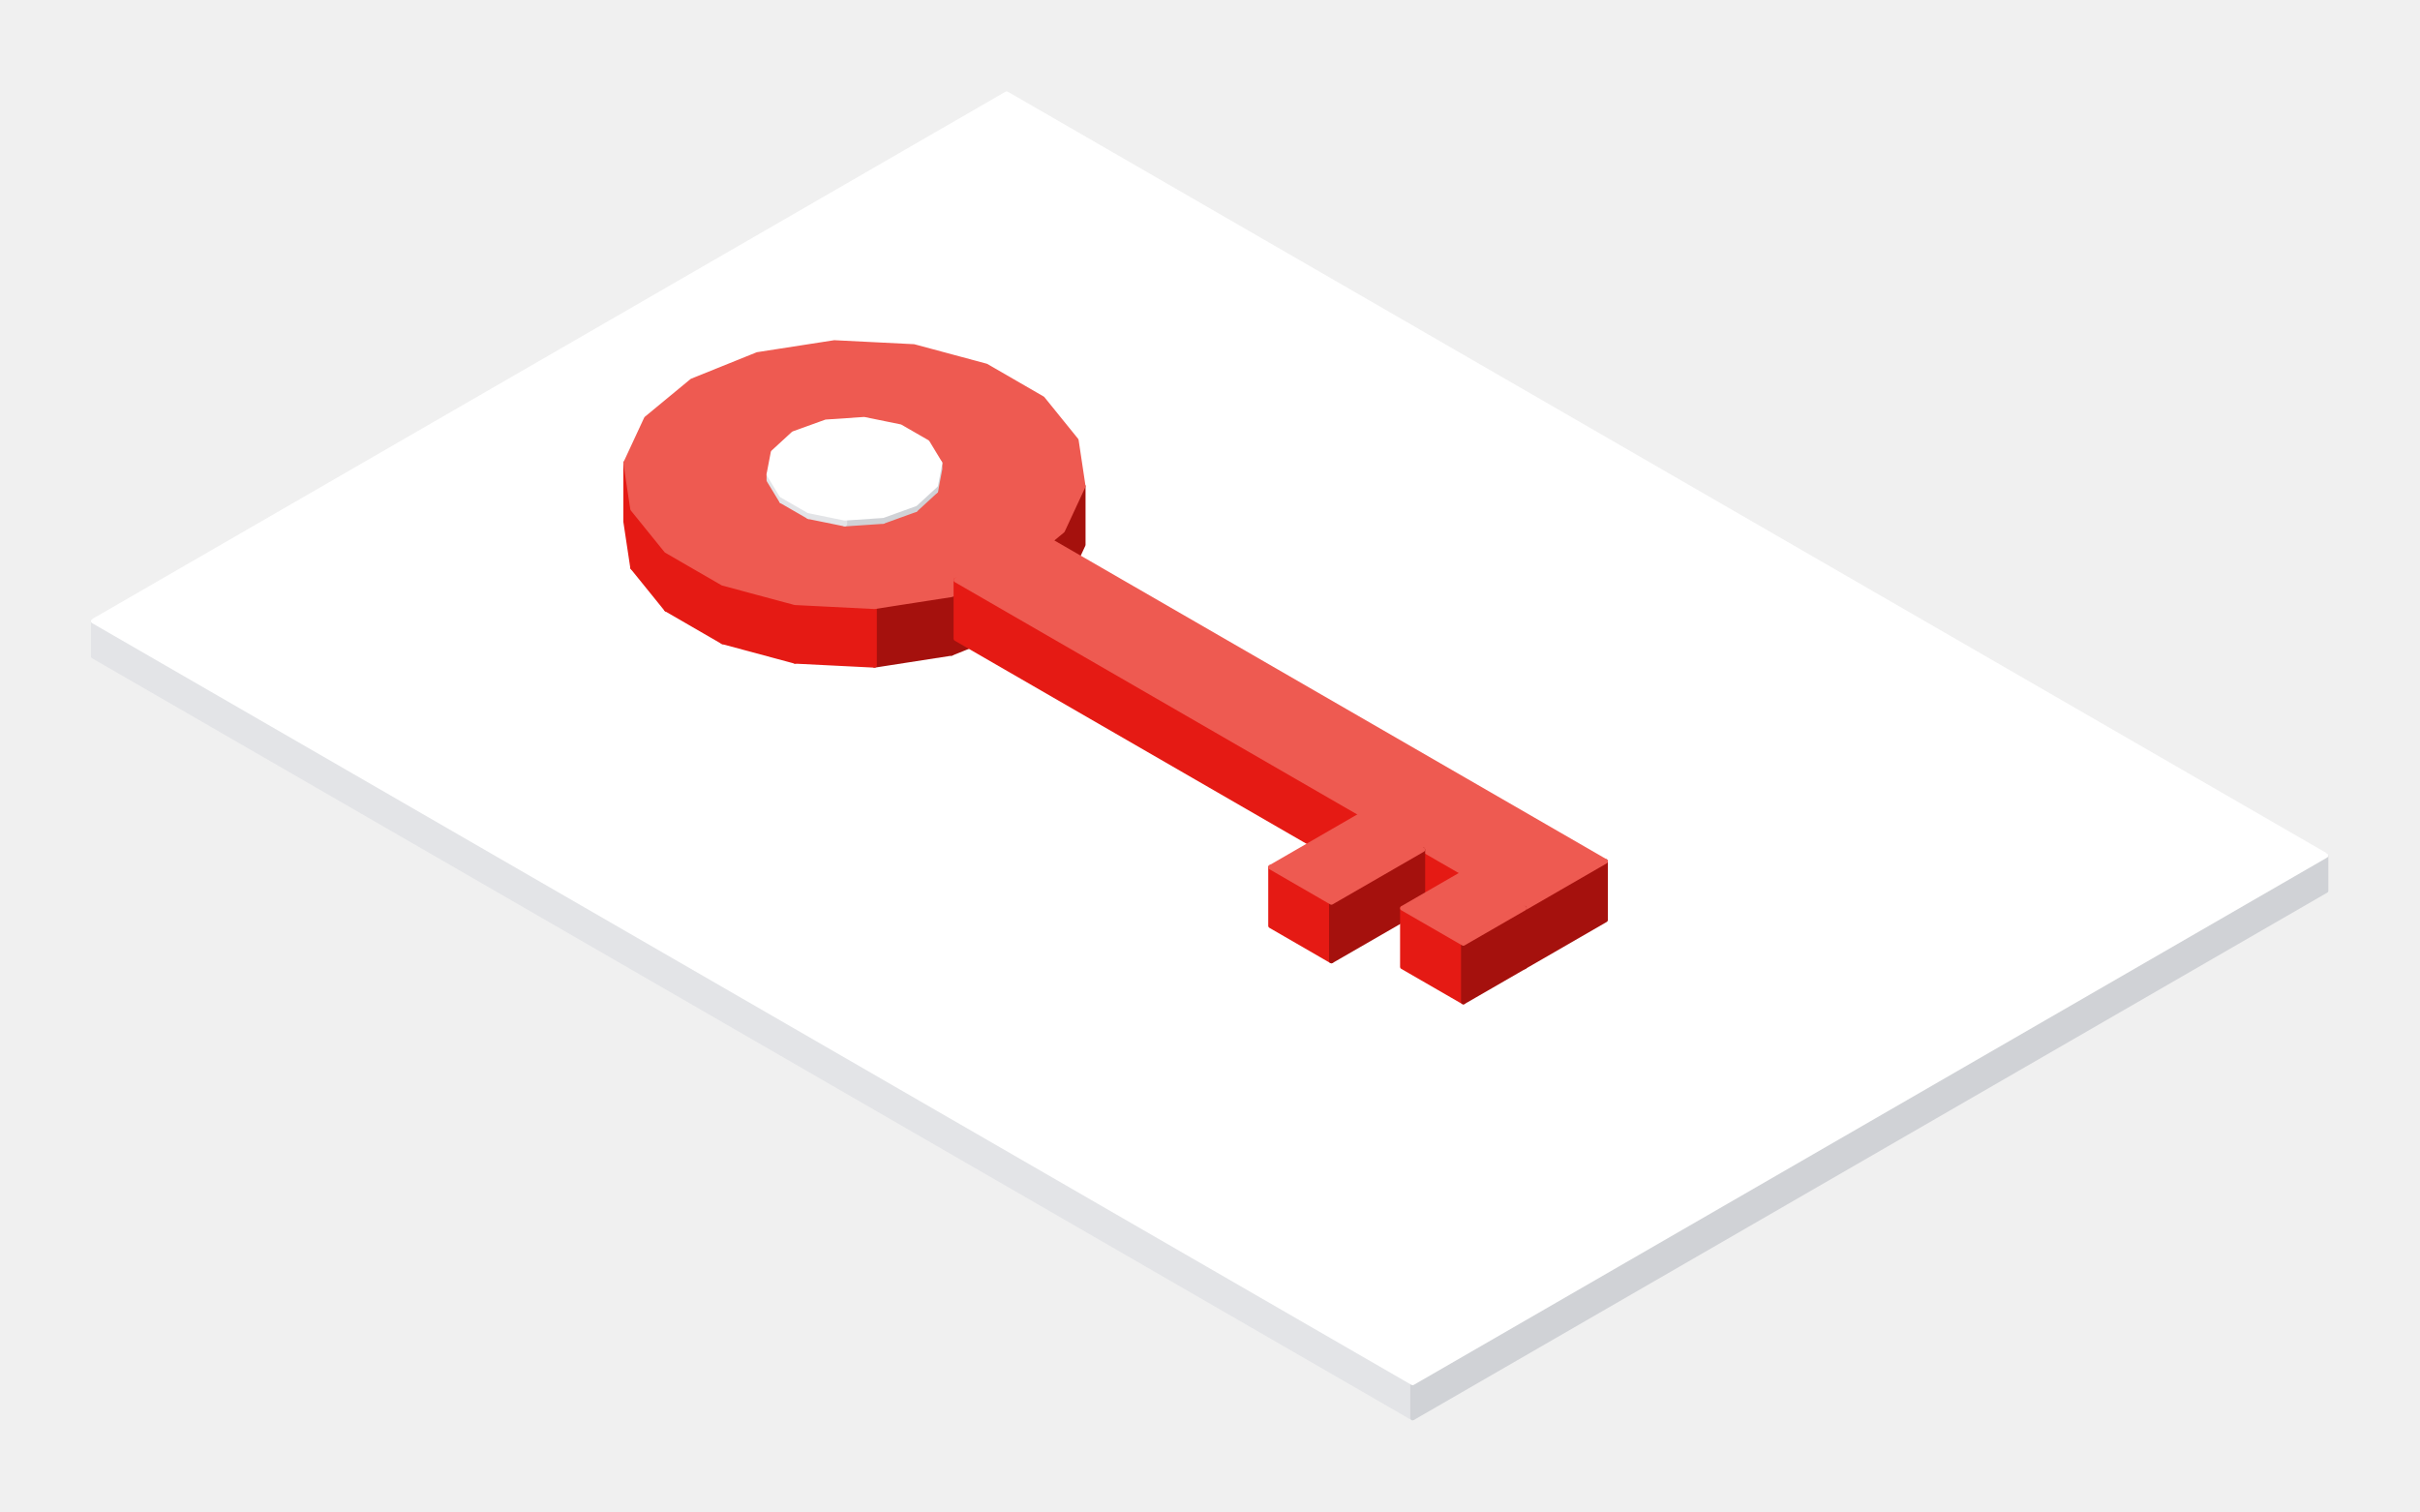
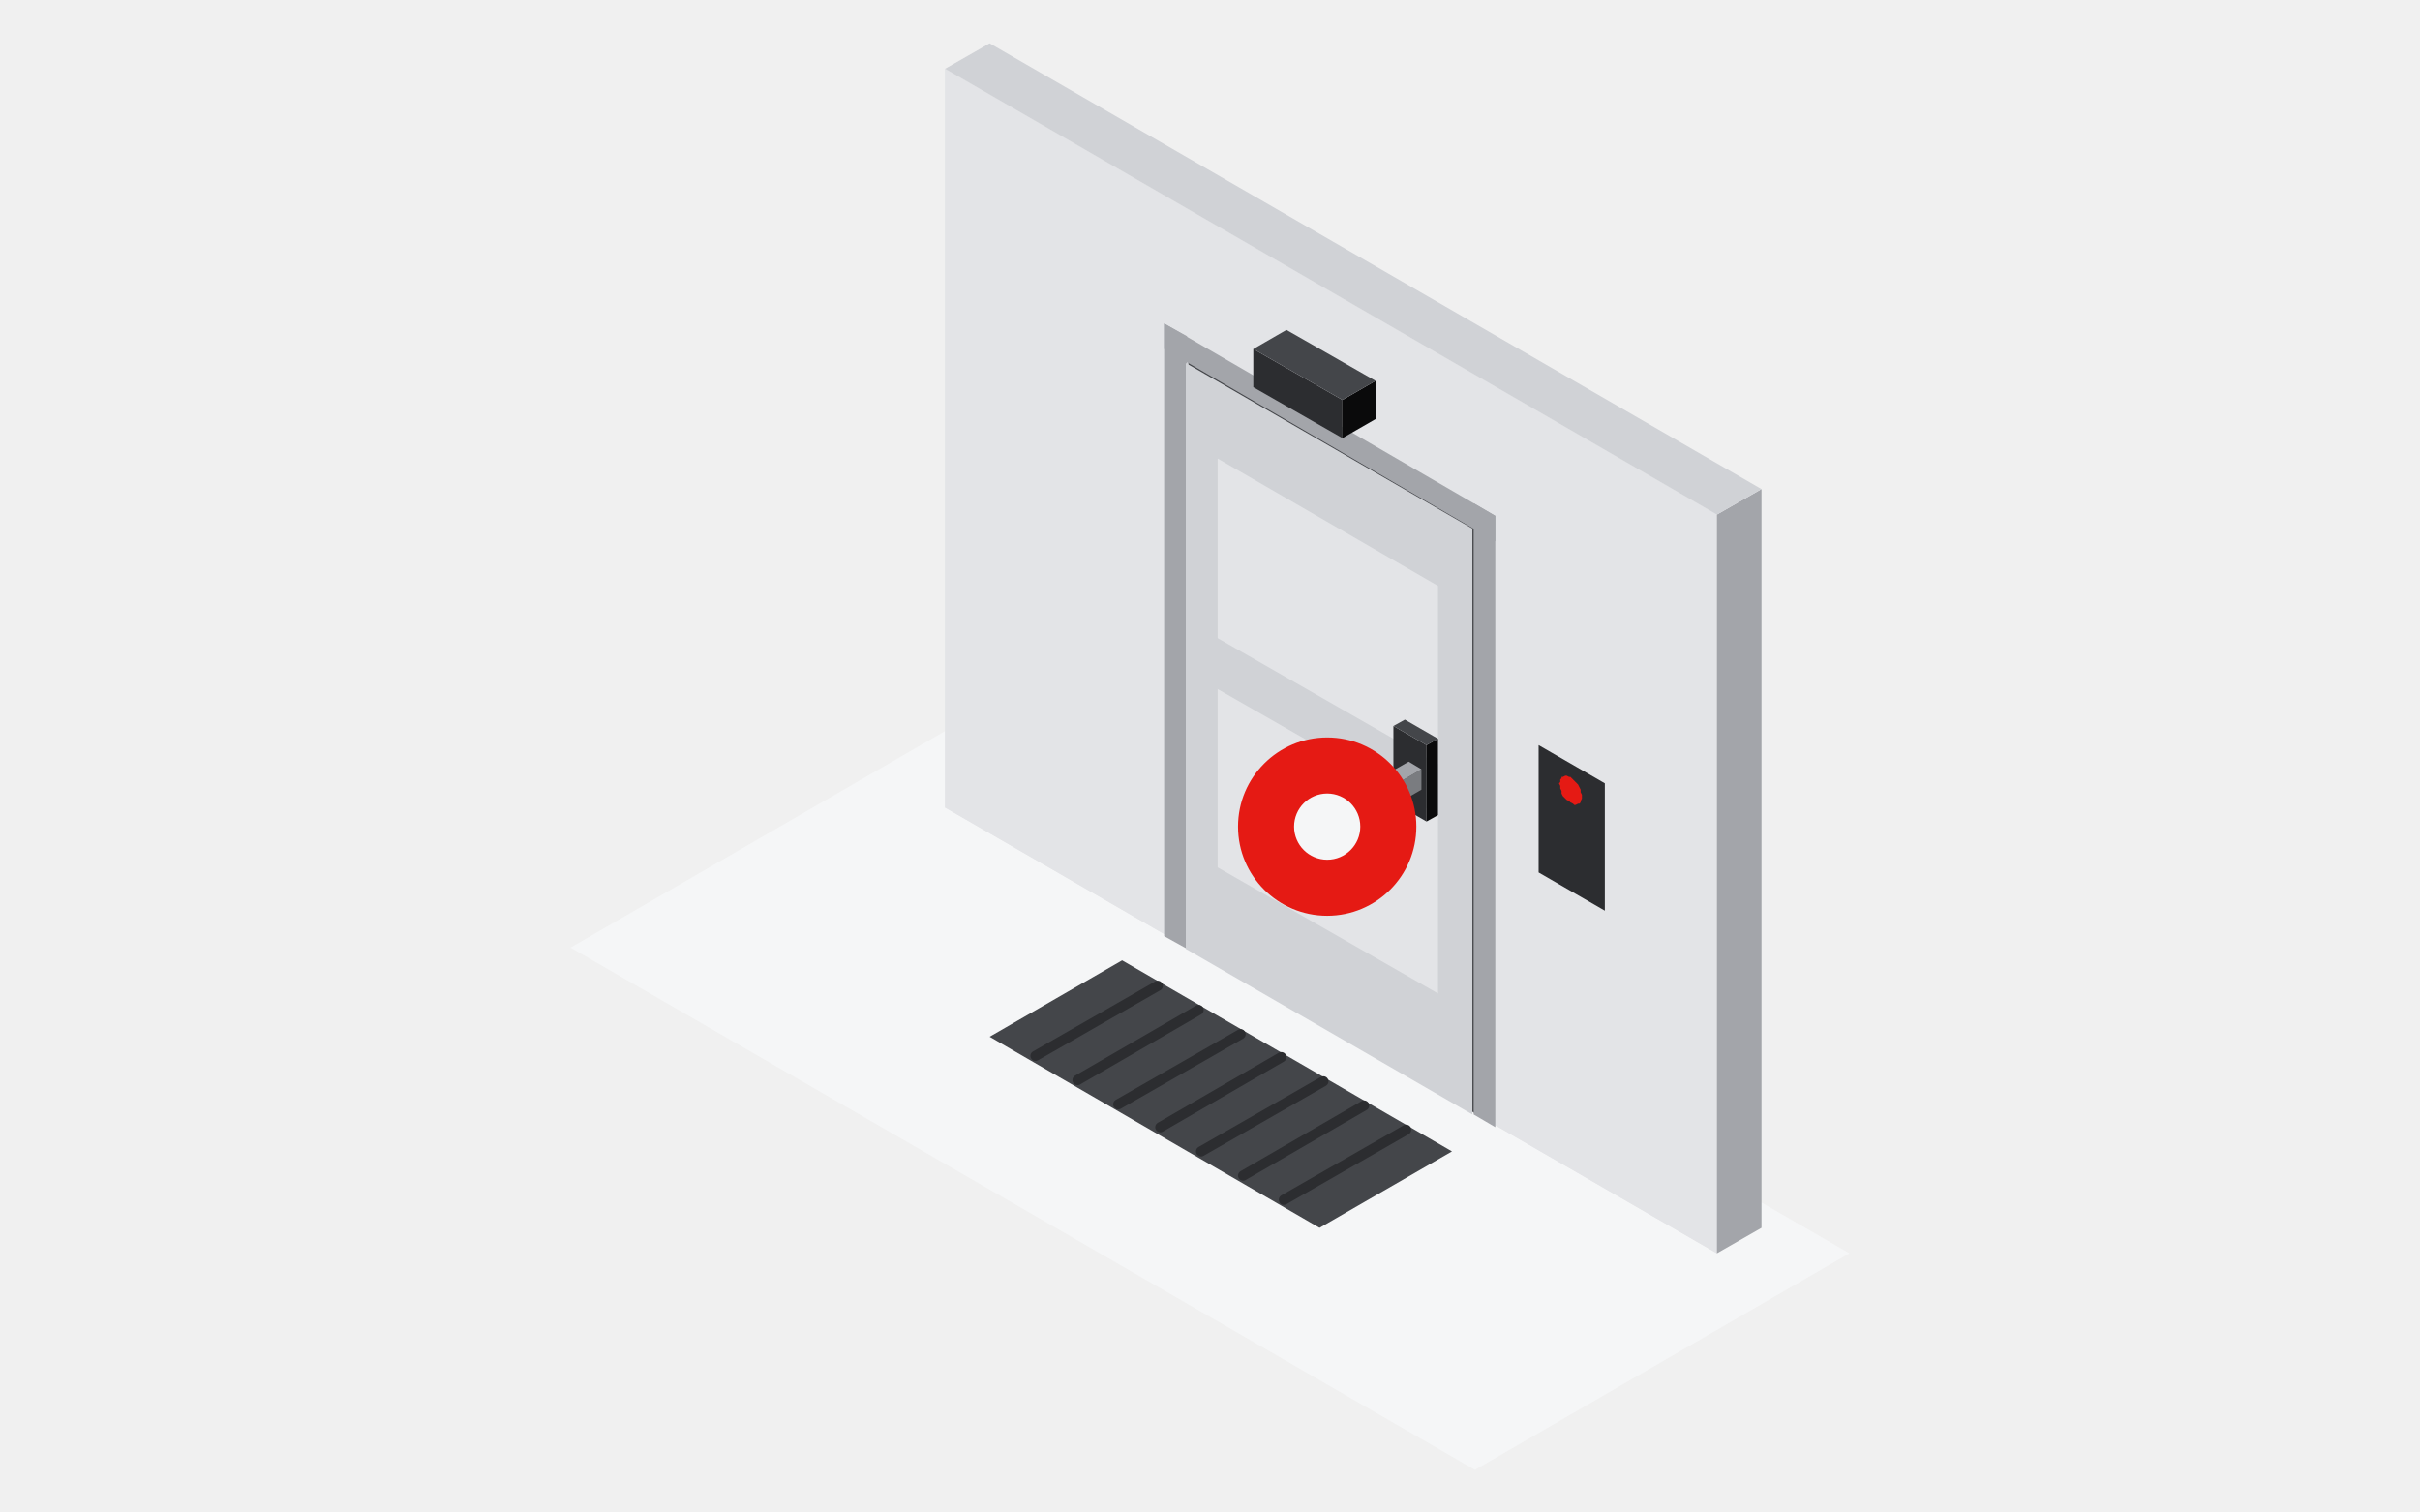
- <svg xmlns="http://www.w3.org/2000/svg" viewBox="-85.9 -8.0 206.5 129.0" preserveAspectRatio="xMidYMid meet">
-   <polygon points="-77.94,48.00 34.64,113.00 34.64,110.00 -77.94,45.00" fill="#E3E4E7" stroke="#E3E4E7" stroke-width="0.4" stroke-linejoin="round" />
-   <polygon points="112.58,68.00 34.64,113.00 34.64,110.00 112.58,65.00" fill="#D0D2D6" stroke="#D0D2D6" stroke-width="0.4" stroke-linejoin="round" />
-   <polygon points="0.00,0.00 112.58,65.00 34.64,110.00 -77.94,45.00" fill="#FFFFFF" stroke="#FFFFFF" stroke-width="0.4" stroke-linejoin="round" />
-   <polygon points="0.87,45.50 -4.71,47.75 -4.71,42.75 0.87,40.50" fill="#A5110D" stroke="#A5110D" stroke-width="0.4" stroke-linejoin="round" />
-   <polygon points="-4.71,47.75 -11.28,48.77 -11.28,43.77 -4.71,42.75" fill="#A5110D" stroke="#A5110D" stroke-width="0.4" stroke-linejoin="round" />
-   <polygon points="-11.28,48.77 -18.06,48.43 -18.06,43.43 -11.28,43.77" fill="#E51A14" stroke="#E51A14" stroke-width="0.4" stroke-linejoin="round" />
-   <polygon points="-18.06,48.43 -24.23,46.77 -24.23,41.77 -18.06,43.43" fill="#E51A14" stroke="#E51A14" stroke-width="0.4" stroke-linejoin="round" />
-   <polygon points="-24.23,46.77 -29.04,43.99 -29.04,38.99 -24.23,41.77" fill="#E51A14" stroke="#E51A14" stroke-width="0.4" stroke-linejoin="round" />
-   <polygon points="-29.04,43.99 -31.92,40.43 -31.92,35.43 -29.04,38.99" fill="#E51A14" stroke="#E51A14" stroke-width="0.4" stroke-linejoin="round" />
-   <polygon points="-31.92,40.43 -32.51,36.51 -32.51,31.51 -31.92,35.43" fill="#E51A14" stroke="#E51A14" stroke-width="0.4" stroke-linejoin="round" />
-   <polygon points="6.53,38.49 4.77,42.28 4.77,37.28 6.53,33.49" fill="#A5110D" stroke="#A5110D" stroke-width="0.4" stroke-linejoin="round" />
-   <polygon points="4.77,42.28 0.87,45.50 0.87,40.50 4.77,37.28" fill="#A5110D" stroke="#A5110D" stroke-width="0.4" stroke-linejoin="round" />
-   <polygon points="0.87,40.50 -4.71,42.75 -11.28,43.77 -18.06,43.43 -24.23,41.77 -29.04,38.99 -31.92,35.43 -32.51,31.51 -30.75,27.72 -26.85,24.50 -21.27,22.25 -14.70,21.23 -7.92,21.57 -1.75,23.23 3.06,26.01 5.94,29.57 6.53,33.49 4.77,37.28" fill="#EE5A51" stroke="#EE5A51" stroke-width="0.4" stroke-linejoin="round" />
-   <polygon points="-7.79,35.50 -10.56,36.50 -10.56,36.00 -7.79,35.00" fill="#D0D2D6" stroke="#D0D2D6" stroke-width="0.4" stroke-linejoin="round" />
-   <polygon points="-10.56,36.50 -13.81,36.72 -13.81,36.22 -10.56,36.00" fill="#D0D2D6" stroke="#D0D2D6" stroke-width="0.4" stroke-linejoin="round" />
-   <polygon points="-13.81,36.72 -16.90,36.09 -16.90,35.59 -13.81,36.22" fill="#E3E4E7" stroke="#E3E4E7" stroke-width="0.4" stroke-linejoin="round" />
-   <polygon points="-16.90,36.09 -19.21,34.76 -19.21,34.26 -16.90,35.59" fill="#E3E4E7" stroke="#E3E4E7" stroke-width="0.4" stroke-linejoin="round" />
-   <polygon points="-19.21,34.76 -20.29,32.98 -20.29,32.48 -19.21,34.26" fill="#E3E4E7" stroke="#E3E4E7" stroke-width="0.4" stroke-linejoin="round" />
-   <polygon points="-5.69,32.02 -6.05,33.90 -6.05,33.40 -5.69,31.52" fill="#D0D2D6" stroke="#D0D2D6" stroke-width="0.4" stroke-linejoin="round" />
-   <polygon points="-6.05,33.90 -7.79,35.50 -7.79,35.00 -6.05,33.40" fill="#D0D2D6" stroke="#D0D2D6" stroke-width="0.4" stroke-linejoin="round" />
-   <polygon points="-7.79,35.00 -10.56,36.00 -13.81,36.22 -16.90,35.59 -19.21,34.26 -20.29,32.48 -19.93,30.60 -18.19,29.00 -15.42,28.00 -12.17,27.78 -9.08,28.41 -6.77,29.74 -5.69,31.52 -6.05,33.40" fill="#FFFFFF" stroke="#FFFFFF" stroke-width="0.4" stroke-linejoin="round" />
-   <polygon points="-4.33,46.50 44.17,74.50 44.17,69.50 -4.33,41.50" fill="#E51A14" stroke="#E51A14" stroke-width="0.4" stroke-linejoin="round" />
-   <polygon points="51.10,70.50 44.17,74.50 44.17,69.50 51.10,65.50" fill="#A5110D" stroke="#A5110D" stroke-width="0.4" stroke-linejoin="round" />
-   <polygon points="2.60,37.50 51.10,65.50 44.17,69.50 -4.33,41.50" fill="#EE5A51" stroke="#EE5A51" stroke-width="0.4" stroke-linejoin="round" />
-   <polygon points="22.52,71.00 27.71,74.00 27.71,69.00 22.52,66.00" fill="#E51A14" stroke="#E51A14" stroke-width="0.4" stroke-linejoin="round" />
-   <polygon points="35.51,69.50 27.71,74.00 27.71,69.00 35.51,64.50" fill="#A5110D" stroke="#A5110D" stroke-width="0.4" stroke-linejoin="round" />
-   <polygon points="30.31,61.50 35.51,64.50 27.71,69.00 22.52,66.00" fill="#EE5A51" stroke="#EE5A51" stroke-width="0.4" stroke-linejoin="round" />
-   <polygon points="33.77,74.50 38.97,77.50 38.97,72.50 33.77,69.50" fill="#E51A14" stroke="#E51A14" stroke-width="0.4" stroke-linejoin="round" />
-   <polygon points="44.17,74.50 38.97,77.50 38.97,72.50 44.17,69.50" fill="#A5110D" stroke="#A5110D" stroke-width="0.4" stroke-linejoin="round" />
-   <polygon points="38.97,66.50 44.17,69.50 38.97,72.50 33.77,69.50" fill="#EE5A51" stroke="#EE5A51" stroke-width="0.4" stroke-linejoin="round" />
+ <svg xmlns="http://www.w3.org/2000/svg" viewBox="-74.2 -63.4 190.0 118.7">
+   <polygon points="0.0,-6.0 71.0,35.0 41.6,52.0 -29.4,11.0" fill="#F5F6F7" />
+   <polygon points="0.0,0.0 60.6,35.0 60.6,-23.0 0.0,-58.0" fill="#E3E4E7" />
+   <polygon points="0.0,0.0 60.6,35.0 60.6,-23.0 0.0,-58.0" fill="#E3E4E7" />
+   <polygon points="64.1,33.0 60.6,35.0 60.6,-23.0 64.1,-25.0" fill="#A3A5AA" />
+   <polygon points="3.5,-60.0 64.1,-25.0 60.6,-23.0 0.0,-58.0" fill="#D0D2D6" />
+   <polygon points="19.1,11.0 41.6,24.0 41.6,-22.0 19.1,-35.0" fill="#44464A" />
+   <polygon points="17.2,10.1 19.0,11.1 19.0,-37.0 17.2,-38.0" fill="#A3A5AA" />
+   <polygon points="41.5,24.1 43.2,25.1 43.2,-22.9 41.5,-23.9" fill="#A3A5AA" />
+   <polygon points="17.2,-36.0 43.2,-20.9 43.2,-22.9 17.2,-38.0" fill="#A3A5AA" />
+   <polygon points="24.2,-33.0 31.2,-29.0 31.2,-32.0 24.2,-36.0" fill="#2C2D30" />
+   <polygon points="33.8,-30.5 31.2,-29.0 31.2,-32.0 33.8,-33.5" fill="#0A0A0B" />
+   <polygon points="26.8,-37.5 33.8,-33.5 31.2,-32.0 24.2,-36.0" fill="#44464A" />
+   <polygon points="13.9,12.0 39.8,27.0 29.4,33.0 3.5,18.0" fill="#44464A" />
+   <line x1="16.7" y1="14.0" x2="7.1" y2="19.5" stroke="#2C2D30" stroke-width="0.8" stroke-linecap="round" />
+   <line x1="19.9" y1="15.9" x2="10.4" y2="21.4" stroke="#2C2D30" stroke-width="0.8" stroke-linecap="round" />
+   <line x1="23.2" y1="17.8" x2="13.6" y2="23.3" stroke="#2C2D30" stroke-width="0.8" stroke-linecap="round" />
+   <line x1="26.4" y1="19.6" x2="16.9" y2="25.1" stroke="#2C2D30" stroke-width="0.8" stroke-linecap="round" />
+   <line x1="29.7" y1="21.5" x2="20.1" y2="27.0" stroke="#2C2D30" stroke-width="0.8" stroke-linecap="round" />
+   <line x1="32.9" y1="23.4" x2="23.4" y2="28.9" stroke="#2C2D30" stroke-width="0.8" stroke-linecap="round" />
+   <line x1="36.2" y1="25.3" x2="26.6" y2="30.8" stroke="#2C2D30" stroke-width="0.8" stroke-linecap="round" />
+   <polygon points="18.9,11.1 41.4,24.1 41.4,-21.9 18.9,-34.9" fill="#D0D2D6" />
+   <polygon points="21.4,4.7 38.7,14.6 38.7,0.6 21.4,-9.3" fill="#E3E4E7" />
+   <polygon points="21.4,-13.3 38.7,-3.4 38.7,-17.4 21.4,-27.4" fill="#E3E4E7" />
+   <polygon points="35.2,-0.4 37.8,1.1 37.8,-4.9 35.2,-6.4" fill="#2C2D30" />
+   <polygon points="38.7,0.6 37.8,1.1 37.8,-4.9 38.7,-5.4" fill="#0A0A0B" />
+   <polygon points="36.1,-6.9 38.7,-5.4 37.8,-4.9 35.2,-6.4" fill="#44464A" />
+   <polygon points="29.4,2.0 30.5,2.6 30.5,1.0 29.4,0.4" fill="#A3A5AA" />
+   <polygon points="37.4,-1.4 30.5,2.6 30.5,1.0 37.4,-3.0" fill="#7A7C80" />
+   <polygon points="36.4,-3.6 37.4,-3.0 30.5,1.0 29.4,0.4" fill="#A3A5AA" />
+   <g transform="translate(30.0 1.5)">
+     <circle r="7" fill="#E51A14" />
+     <circle r="2.6" fill="#F5F6F7" />
+   </g>
+   <polygon points="46.6,5.1 51.8,8.1 51.8,-1.9 46.6,-4.9" fill="#2C2D30" />
+   <polygon points="50.0,-0.9 50.0,-1.0 49.9,-1.2 49.9,-1.4 49.8,-1.6 49.7,-1.8 49.5,-2.0 49.4,-2.1 49.3,-2.2 49.1,-2.4 49.0,-2.4 48.8,-2.5 48.7,-2.5 48.5,-2.4 48.4,-2.4 48.4,-2.3 48.3,-2.2 48.3,-2.0 48.2,-1.9 48.3,-1.7 48.3,-1.5 48.4,-1.3 48.4,-1.1 48.5,-0.9 48.7,-0.7 48.8,-0.6 49.0,-0.5 49.1,-0.4 49.3,-0.3 49.4,-0.2 49.5,-0.2 49.7,-0.3 49.8,-0.3 49.9,-0.4 49.9,-0.5 50.0,-0.7" fill="#E51A14" />
</svg>
